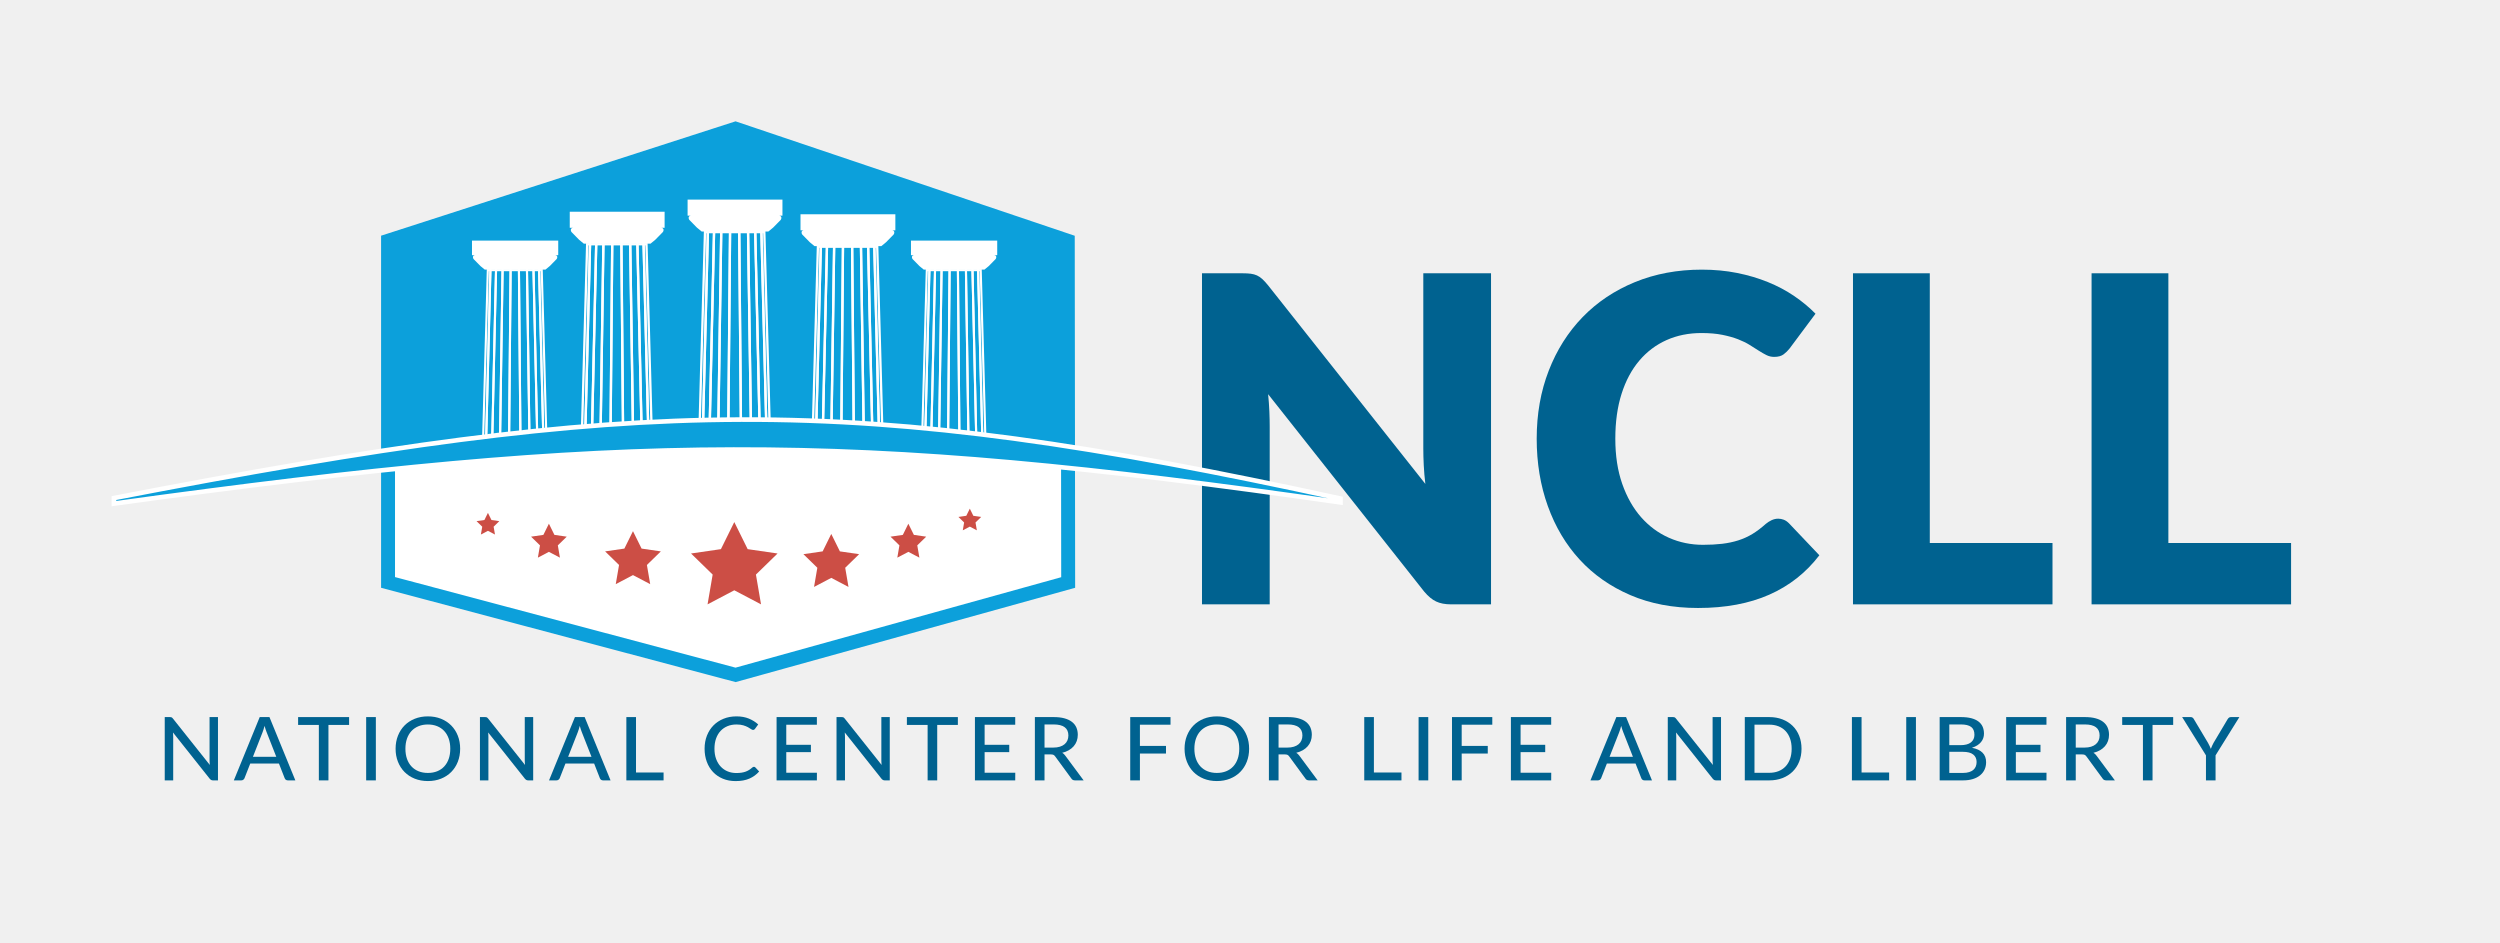
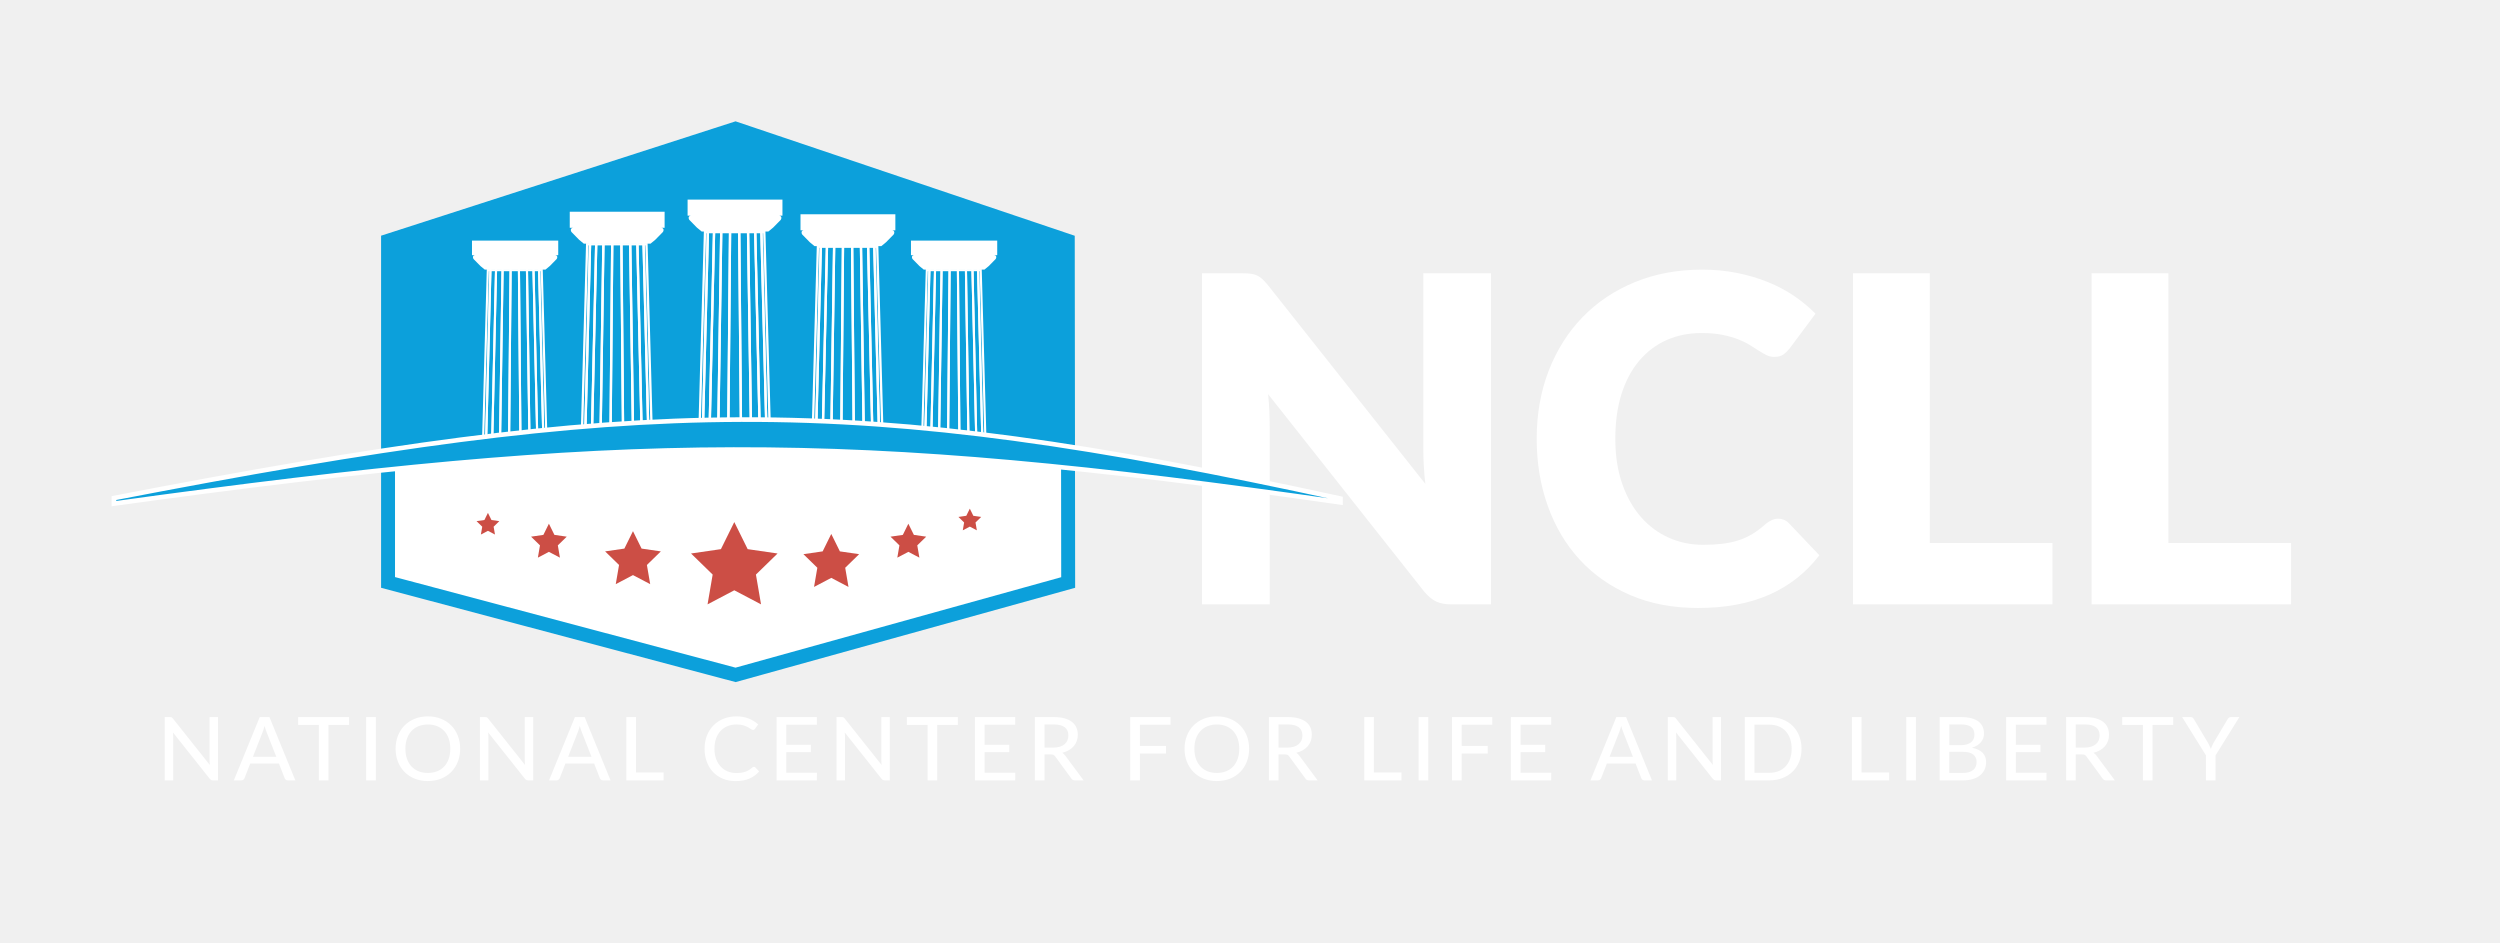
<svg xmlns="http://www.w3.org/2000/svg" xmlns:xlink="http://www.w3.org/1999/xlink" version="1.1" id="Layer_1" x="0px" y="0px" width="1077px" height="406px" viewBox="0 0 1077 406" enable-background="new 0 0 1077 406" xml:space="preserve">
  <g id="frame_bottom_1_">
    <path fill="#FFFFFF" d="M460.106,197.523l0.064,53.416l-143.286,39.796l-149.713-39.823v-53.389   C167.171,197.523,319.64,171.848,460.106,197.523z" />
    <path fill="none" stroke="#0CA0DB" stroke-width="6" stroke-miterlimit="10" d="M460.106,197.523l0.064,53.416l-143.286,39.796   l-149.713-39.823v-53.389C167.171,197.523,319.64,171.848,460.106,197.523z" />
  </g>
  <g id="stars">
    <polygon fill="#CC4E45" points="316.335,224.903 322.093,236.572 334.972,238.443 325.655,247.526 327.854,260.354    316.335,254.295 304.817,260.354 307.016,247.526 297.697,238.443 310.573,236.572  " />
    <polygon fill="#CC4E45" points="210.201,220.943 211.716,224.015 215.108,224.508 212.655,226.9 213.234,230.277 210.201,228.683    207.168,230.277 207.747,226.9 205.293,224.508 208.684,224.015  " />
    <polygon fill="#CC4E45" points="358.11,230.017 354.402,237.533 346.108,238.737 352.108,244.59 350.69,252.851 358.11,248.949    365.532,252.851 364.113,244.59 370.115,238.737 361.822,237.533  " />
    <polygon fill="#CC4E45" points="391.318,225.61 388.943,230.425 383.629,231.197 387.472,234.943 386.565,240.235 391.318,237.736    396.071,240.235 395.163,234.943 399.007,231.197 393.695,230.425  " />
    <polygon fill="#CC4E45" points="272.687,228.82 276.395,236.334 284.689,237.539 278.688,243.39 280.106,251.651 272.687,247.749    265.267,251.651 266.686,243.39 260.683,237.539 268.976,236.334  " />
    <polygon fill="#CC4E45" points="236.469,225.61 238.843,230.425 244.156,231.196 240.313,234.943 241.22,240.235 236.469,237.737    231.716,240.235 232.623,234.943 228.778,231.196 234.09,230.425  " />
    <polygon fill="#CC4E45" points="417.797,219.129 419.311,222.202 422.704,222.694 420.25,225.086 420.828,228.462 417.797,226.869    414.762,228.462 415.342,225.086 412.889,222.694 416.278,222.202  " />
  </g>
  <g id="frame_top_1_">
    <path fill="#0CA0DB" d="M167.171,197.523v-93.805l149.683-48.292l143.144,48.292l0.109,93.805   C460.106,197.523,316.829,176.416,167.171,197.523z" />
    <path fill="none" stroke="#0CA0DB" stroke-width="6" stroke-miterlimit="10" d="M167.171,197.523v-93.805l149.683-48.292   l143.144,48.292l0.109,93.805C460.106,197.523,316.829,176.416,167.171,197.523z" />
  </g>
-   <g id="pillars">
- </g>
  <g id="pillars_1_">
    <defs>
      <path id="frame_top_2_" d="M166.81,197.523v-93.805l149.683-48.292l143.144,48.292l0.109,93.805    C459.745,197.523,316.468,176.416,166.81,197.523z" />
    </defs>
    <clipPath id="frame_top_4_">
      <use xlink:href="#frame_top_2_" overflow="visible" />
    </clipPath>
    <g id="pillar_5_1_" clip-path="url(#frame_top_4_)">
      <g id="pillar_9_">
        <polygon fill="none" stroke="#FFFFFF" stroke-width="0.909" stroke-miterlimit="10" points="424.825,200.301 422.488,116.379      421.364,116.379 423.483,200.301    " />
        <polygon fill="none" stroke="#FFFFFF" stroke-width="0.909" stroke-miterlimit="10" points="423.483,200.301 421.364,116.379      418.946,116.379 420.83,200.301    " />
        <polygon fill="none" stroke="#FFFFFF" stroke-width="0.909" stroke-miterlimit="10" points="420.83,200.301 418.946,116.379      416.135,116.379 417.381,200.301    " />
        <polygon fill="none" stroke="#FFFFFF" stroke-width="0.909" stroke-miterlimit="10" points="417.381,200.301 416.135,116.379      412.675,116.379 413.418,200.301    " />
        <polygon fill="none" stroke="#FFFFFF" stroke-width="0.909" stroke-miterlimit="10" points="398.274,200.301 400.392,116.379      399.267,116.379 396.929,200.301    " />
        <polygon fill="none" stroke="#FFFFFF" stroke-width="0.909" stroke-miterlimit="10" points="400.924,200.301 402.808,116.379      400.392,116.379 398.274,200.301    " />
        <polygon fill="none" stroke="#FFFFFF" stroke-width="0.909" stroke-miterlimit="10" points="404.375,200.301 405.619,116.379      402.808,116.379 400.924,200.301    " />
        <polygon fill="none" stroke="#FFFFFF" stroke-width="0.909" stroke-miterlimit="10" points="408.338,200.301 409.08,116.379      405.619,116.379 404.375,200.301    " />
        <polygon fill="none" stroke="#FFFFFF" stroke-width="0.909" stroke-miterlimit="10" points="413.418,200.301 412.675,116.379      409.08,116.379 408.338,200.301    " />
      </g>
      <path id="cap_9_" fill="#FFFFFF" d="M429.602,103.654h-14.729h-3.751h-0.193h-14.536h-3.945v6.288h1.43c0,0-0.507,0-0.756,0.232    c-0.331,0.312-0.283,0.693-0.217,0.945c0.086,0.335,0.25,0.503,0.25,0.503l2.941,2.995l1.854,1.531h3.945h9.035h0.193h3.751h9.227    l1.855-1.531l2.939-2.995c0,0,0.166-0.168,0.252-0.503c0.065-0.252,0.113-0.633-0.219-0.945c-0.245-0.232-0.756-0.232-0.756-0.232    h1.431V103.654z" />
    </g>
    <g id="pillar_4_1_" clip-path="url(#frame_top_4_)">
      <g id="pillar_8_">
        <polygon fill="none" stroke="#FFFFFF" stroke-miterlimit="10" points="380.469,198.601 377.899,106.295 376.662,106.295      378.993,198.601    " />
        <polygon fill="none" stroke="#FFFFFF" stroke-miterlimit="10" points="378.993,198.601 376.662,106.295 374.003,106.295      376.075,198.601    " />
        <polygon fill="none" stroke="#FFFFFF" stroke-miterlimit="10" points="376.075,198.601 374.003,106.295 370.911,106.295      372.282,198.601    " />
        <polygon fill="none" stroke="#FFFFFF" stroke-miterlimit="10" points="372.282,198.601 370.911,106.295 367.105,106.295      367.922,198.601    " />
        <polygon fill="none" stroke="#FFFFFF" stroke-miterlimit="10" points="351.266,198.601 353.595,106.295 352.357,106.295      349.786,198.601    " />
        <polygon fill="none" stroke="#FFFFFF" stroke-miterlimit="10" points="354.18,198.601 356.252,106.295 353.595,106.295      351.266,198.601    " />
        <polygon fill="none" stroke="#FFFFFF" stroke-miterlimit="10" points="357.976,198.601 359.344,106.295 356.252,106.295      354.18,198.601    " />
        <polygon fill="none" stroke="#FFFFFF" stroke-miterlimit="10" points="362.334,198.601 363.151,106.295 359.344,106.295      357.976,198.601    " />
        <polygon fill="none" stroke="#FFFFFF" stroke-miterlimit="10" points="367.922,198.601 367.105,106.295 363.151,106.295      362.334,198.601    " />
      </g>
      <path id="cap_8_" fill="#FFFFFF" d="M385.723,92.299h-16.2h-4.126h-0.213h-15.988h-4.339v6.916h1.573c0,0-0.559,0-0.832,0.255    c-0.364,0.343-0.311,0.762-0.239,1.04c0.095,0.369,0.275,0.553,0.275,0.553l3.234,3.294l2.039,1.684h4.339h9.937h0.213h4.126    h10.148l2.041-1.684l3.232-3.294c0,0,0.182-0.185,0.277-0.553c0.071-0.277,0.125-0.696-0.241-1.04    c-0.27-0.255-0.832-0.255-0.832-0.255h1.574V92.299z" />
    </g>
    <g id="pillar_3_1_" clip-path="url(#frame_top_4_)">
      <g id="pillar_7_">
        <polygon fill="none" stroke="#FFFFFF" stroke-miterlimit="10" points="331.827,192.29 329.256,99.984 328.02,99.984      330.35,192.29    " />
        <polygon fill="none" stroke="#FFFFFF" stroke-miterlimit="10" points="330.35,192.29 328.02,99.984 325.36,99.984      327.432,192.29    " />
        <polygon fill="none" stroke="#FFFFFF" stroke-miterlimit="10" points="327.432,192.29 325.36,99.984 322.268,99.984      323.639,192.29    " />
        <polygon fill="none" stroke="#FFFFFF" stroke-miterlimit="10" points="323.639,192.29 322.268,99.984 318.462,99.984      319.28,192.29    " />
        <polygon fill="none" stroke="#FFFFFF" stroke-miterlimit="10" points="302.623,192.29 304.952,99.984 303.715,99.984      301.144,192.29    " />
        <polygon fill="none" stroke="#FFFFFF" stroke-miterlimit="10" points="305.538,192.29 307.61,99.984 304.952,99.984      302.623,192.29    " />
        <polygon fill="none" stroke="#FFFFFF" stroke-miterlimit="10" points="309.333,192.29 310.702,99.984 307.61,99.984      305.538,192.29    " />
        <polygon fill="none" stroke="#FFFFFF" stroke-miterlimit="10" points="313.692,192.29 314.509,99.984 310.702,99.984      309.333,192.29    " />
        <polygon fill="none" stroke="#FFFFFF" stroke-miterlimit="10" points="319.28,192.29 318.462,99.984 314.509,99.984      313.692,192.29    " />
      </g>
      <path id="cap_7_" fill="#FFFFFF" d="M337.081,85.988h-16.2h-4.126h-0.213h-15.988h-4.339v6.916h1.573c0,0-0.559,0-0.832,0.255    c-0.364,0.343-0.311,0.762-0.239,1.04c0.095,0.369,0.275,0.553,0.275,0.553l3.234,3.294l2.039,1.684h4.339h9.937h0.213h4.126    h10.148l2.041-1.684l3.232-3.294c0,0,0.182-0.185,0.277-0.553c0.071-0.277,0.125-0.696-0.241-1.04    c-0.27-0.255-0.832-0.255-0.832-0.255h1.574V85.988z" />
    </g>
    <g id="pillar_2_1_" clip-path="url(#frame_top_4_)">
      <g id="pillar_6_">
        <polygon fill="none" stroke="#FFFFFF" stroke-miterlimit="10" points="281.063,197.523 278.493,105.218 277.256,105.218      279.587,197.523    " />
        <polygon fill="none" stroke="#FFFFFF" stroke-miterlimit="10" points="279.587,197.523 277.256,105.218 274.597,105.218      276.669,197.523    " />
        <polygon fill="none" stroke="#FFFFFF" stroke-miterlimit="10" points="276.669,197.523 274.597,105.218 271.505,105.218      272.876,197.523    " />
        <polygon fill="none" stroke="#FFFFFF" stroke-miterlimit="10" points="272.876,197.523 271.505,105.218 267.699,105.218      268.517,197.523    " />
        <polygon fill="none" stroke="#FFFFFF" stroke-miterlimit="10" points="251.86,197.523 254.189,105.218 252.952,105.218      250.38,197.523    " />
        <polygon fill="none" stroke="#FFFFFF" stroke-miterlimit="10" points="254.774,197.523 256.847,105.218 254.189,105.218      251.86,197.523    " />
        <polygon fill="none" stroke="#FFFFFF" stroke-miterlimit="10" points="258.57,197.523 259.938,105.218 256.847,105.218      254.774,197.523    " />
        <polygon fill="none" stroke="#FFFFFF" stroke-miterlimit="10" points="262.929,197.523 263.746,105.218 259.938,105.218      258.57,197.523    " />
        <polygon fill="none" stroke="#FFFFFF" stroke-miterlimit="10" points="268.517,197.523 267.699,105.218 263.746,105.218      262.929,197.523    " />
      </g>
      <path id="cap_6_" fill="#FFFFFF" d="M286.317,91.222h-16.2h-4.126h-0.213h-15.988h-4.339v6.916h1.573c0,0-0.559,0-0.832,0.255    c-0.364,0.343-0.311,0.762-0.239,1.04c0.095,0.369,0.275,0.553,0.275,0.553l3.234,3.294l2.039,1.684h4.339h9.937h0.213h4.126    h10.148l2.041-1.684l3.232-3.294c0,0,0.182-0.185,0.277-0.553c0.071-0.277,0.125-0.696-0.241-1.04    c-0.27-0.255-0.832-0.255-0.832-0.255h1.574V91.222z" />
    </g>
    <g id="pillar_1_1_" clip-path="url(#frame_top_4_)">
      <g id="pillar_5_">
        <polygon fill="none" stroke="#FFFFFF" stroke-width="0.909" stroke-miterlimit="10" points="235.709,200.301 233.372,116.379      232.248,116.379 234.367,200.301    " />
        <polygon fill="none" stroke="#FFFFFF" stroke-width="0.909" stroke-miterlimit="10" points="234.367,200.301 232.248,116.379      229.83,116.379 231.714,200.301    " />
        <polygon fill="none" stroke="#FFFFFF" stroke-width="0.909" stroke-miterlimit="10" points="231.714,200.301 229.83,116.379      227.019,116.379 228.265,200.301    " />
        <polygon fill="none" stroke="#FFFFFF" stroke-width="0.909" stroke-miterlimit="10" points="228.265,200.301 227.019,116.379      223.559,116.379 224.302,200.301    " />
        <polygon fill="none" stroke="#FFFFFF" stroke-width="0.909" stroke-miterlimit="10" points="209.158,200.301 211.275,116.379      210.15,116.379 207.813,200.301    " />
        <polygon fill="none" stroke="#FFFFFF" stroke-width="0.909" stroke-miterlimit="10" points="211.808,200.301 213.692,116.379      211.275,116.379 209.158,200.301    " />
        <polygon fill="none" stroke="#FFFFFF" stroke-width="0.909" stroke-miterlimit="10" points="215.258,200.301 216.503,116.379      213.692,116.379 211.808,200.301    " />
        <polygon fill="none" stroke="#FFFFFF" stroke-width="0.909" stroke-miterlimit="10" points="219.222,200.301 219.964,116.379      216.503,116.379 215.258,200.301    " />
        <polygon fill="none" stroke="#FFFFFF" stroke-width="0.909" stroke-miterlimit="10" points="224.302,200.301 223.559,116.379      219.964,116.379 219.222,200.301    " />
      </g>
      <path id="cap_5_" fill="#FFFFFF" d="M240.486,103.654h-14.729h-3.751h-0.193h-14.536h-3.945v6.288h1.43c0,0-0.507,0-0.756,0.232    c-0.331,0.312-0.283,0.693-0.217,0.945c0.086,0.335,0.25,0.503,0.25,0.503l2.941,2.995l1.854,1.531h3.945h9.035h0.193h3.751h9.227    l1.855-1.531l2.939-2.995c0,0,0.166-0.168,0.252-0.503c0.065-0.252,0.113-0.633-0.219-0.945c-0.245-0.232-0.756-0.232-0.756-0.232    h1.431V103.654z" />
    </g>
  </g>
-   <g>
-     <path fill="#006290" d="M642.333,117.729v142.625h-17.229c-2.545,0-4.684-0.407-6.412-1.224c-1.729-0.815-3.443-2.234-5.139-4.258   l-67.25-85.066c0.26,2.545,0.44,5.009,0.539,7.391c0.098,2.383,0.147,4.618,0.147,6.706v76.452h-29.171V117.729h17.424   c1.435,0,2.643,0.066,3.622,0.196c0.979,0.132,1.86,0.376,2.643,0.734c0.783,0.359,1.533,0.866,2.251,1.517   c0.717,0.653,1.533,1.534,2.447,2.643l67.837,85.653c-0.328-2.741-0.555-5.399-0.686-7.978c-0.131-2.577-0.196-5.008-0.196-7.293   v-75.473H642.333z" />
-     <path fill="#006290" d="M766.064,223.449c0.783,0,1.566,0.147,2.35,0.44c0.783,0.294,1.531,0.8,2.25,1.518l13.117,13.802   c-5.742,7.505-12.938,13.166-21.584,16.984c-8.648,3.817-18.877,5.727-30.688,5.727c-10.834,0-20.543-1.843-29.123-5.531   c-8.582-3.687-15.857-8.776-21.828-15.271c-5.973-6.493-10.558-14.194-13.754-23.102c-3.198-8.908-4.796-18.583-4.796-29.024   c0-10.636,1.728-20.41,5.188-29.318c3.458-8.908,8.32-16.592,14.585-23.053c6.266-6.46,13.77-11.485,22.514-15.075   c8.746-3.588,18.371-5.384,28.879-5.384c5.35,0,10.391,0.474,15.123,1.419c4.73,0.947,9.152,2.251,13.264,3.916   s7.896,3.671,11.355,6.02c3.459,2.35,6.525,4.895,9.201,7.635l-11.158,14.977c-0.719,0.915-1.566,1.747-2.545,2.497   c-0.98,0.751-2.35,1.125-4.111,1.125c-1.176,0-2.285-0.26-3.328-0.783c-1.045-0.521-2.154-1.158-3.328-1.909   c-1.176-0.75-2.465-1.566-3.867-2.447c-1.404-0.881-3.068-1.696-4.992-2.447c-1.926-0.75-4.178-1.386-6.756-1.909   c-2.578-0.521-5.596-0.783-9.055-0.783c-5.48,0-10.49,1.013-15.025,3.035c-4.537,2.023-8.451,4.977-11.746,8.859   c-3.297,3.883-5.842,8.648-7.637,14.292c-1.795,5.646-2.691,12.089-2.691,19.333c0,7.31,0.994,13.802,2.986,19.48   c1.99,5.678,4.699,10.459,8.125,14.341c3.426,3.883,7.422,6.837,11.99,8.859c4.568,2.023,9.463,3.035,14.684,3.035   c3.002,0,5.742-0.147,8.223-0.44c2.48-0.294,4.797-0.783,6.951-1.468c2.152-0.686,4.176-1.599,6.068-2.741   c1.893-1.141,3.818-2.594,5.775-4.356c0.783-0.651,1.631-1.19,2.545-1.615C764.139,223.662,765.086,223.449,766.064,223.449z" />
-     <path fill="#006290" d="M884.214,233.923v26.43h-85.946V117.729h33.086v116.195H884.214z" />
-     <path fill="#006290" d="M986.996,233.923v26.43H901.05V117.729h33.086v116.195H986.996z" />
-   </g>
+   <path id="NCLL" fill="#FFFFFF" d="M642.333,117.729v142.625h-17.229c-2.545,0-4.684-0.407-6.412-1.224  c-1.729-0.815-3.443-2.234-5.139-4.258l-67.25-85.066c0.26,2.545,0.44,5.009,0.539,7.391c0.098,2.383,0.147,4.618,0.147,6.706  v76.452h-29.171V117.729h17.424c1.435,0,2.643,0.066,3.622,0.196c0.979,0.132,1.86,0.376,2.643,0.734  c0.783,0.359,1.533,0.866,2.251,1.517c0.717,0.653,1.533,1.534,2.447,2.643l67.837,85.653c-0.328-2.741-0.555-5.399-0.686-7.978  c-0.131-2.577-0.196-5.008-0.196-7.293v-75.473H642.333z M766.064,223.449c0.783,0,1.566,0.147,2.35,0.44  c0.783,0.294,1.531,0.8,2.25,1.518l13.117,13.802c-5.742,7.505-12.938,13.166-21.584,16.984c-8.648,3.817-18.877,5.727-30.688,5.727  c-10.834,0-20.543-1.843-29.123-5.531c-8.582-3.687-15.857-8.776-21.828-15.271c-5.973-6.493-10.558-14.194-13.754-23.102  c-3.198-8.908-4.796-18.583-4.796-29.024c0-10.636,1.728-20.41,5.188-29.318c3.458-8.908,8.32-16.592,14.585-23.053  c6.266-6.46,13.77-11.485,22.514-15.075c8.746-3.588,18.371-5.384,28.879-5.384c5.35,0,10.391,0.474,15.123,1.419  c4.73,0.947,9.152,2.251,13.264,3.916s7.896,3.671,11.355,6.02c3.459,2.35,6.525,4.895,9.201,7.635l-11.158,14.977  c-0.719,0.915-1.566,1.747-2.545,2.497c-0.98,0.751-2.35,1.125-4.111,1.125c-1.176,0-2.285-0.26-3.328-0.783  c-1.045-0.521-2.154-1.158-3.328-1.909c-1.176-0.75-2.465-1.566-3.867-2.447c-1.404-0.881-3.068-1.696-4.992-2.447  c-1.926-0.75-4.178-1.386-6.756-1.909c-2.578-0.521-5.596-0.783-9.055-0.783c-5.48,0-10.49,1.013-15.025,3.035  c-4.537,2.023-8.451,4.977-11.746,8.859c-3.297,3.883-5.842,8.648-7.637,14.292c-1.795,5.646-2.691,12.089-2.691,19.333  c0,7.31,0.994,13.802,2.986,19.48c1.99,5.678,4.699,10.459,8.125,14.341c3.426,3.883,7.422,6.837,11.99,8.859  c4.568,2.023,9.463,3.035,14.684,3.035c3.002,0,5.742-0.147,8.223-0.44c2.48-0.294,4.797-0.783,6.951-1.468  c2.152-0.686,4.176-1.599,6.068-2.741c1.893-1.141,3.818-2.594,5.775-4.356c0.783-0.651,1.631-1.19,2.545-1.615  C764.139,223.662,765.086,223.449,766.064,223.449z M884.214,233.923v26.43h-85.946V117.729h33.086v116.195H884.214z   M986.996,233.923v26.43H901.05V117.729h33.086v116.195H986.996z" />
  <path id="middle_swoosh_1_" fill="#0CA0DB" stroke="#FFFFFF" stroke-width="2" stroke-miterlimit="10" d="M577.471,214.79  c-212.327-46.297-299.661-44.388-528.386-0.221v2.392c221.4-30.648,314.515-31.292,528.386-0.526V214.79z" />
-   <g>
-     <path fill="#006290" d="M93.905,308.918v27.273h-2.107c-0.325,0-0.595-0.057-0.809-0.172c-0.215-0.113-0.433-0.297-0.654-0.551   l-15.818-19.922c0.026,0.342,0.048,0.678,0.068,1.007s0.029,0.639,0.029,0.931v18.708h-3.647v-27.273h2.146   c0.364,0,0.637,0.041,0.819,0.123c0.182,0.083,0.383,0.27,0.604,0.561l15.857,19.941c-0.039-0.367-0.068-0.725-0.087-1.073   c-0.02-0.348-0.029-0.674-0.029-0.978v-18.574H93.905z" />
-     <path fill="#006290" d="M127.238,336.191h-3.199c-0.364,0-0.663-0.09-0.897-0.266c-0.234-0.178-0.403-0.406-0.507-0.684   l-2.477-6.325h-12.347l-2.477,6.325c-0.091,0.24-0.26,0.459-0.507,0.654c-0.247,0.197-0.546,0.295-0.897,0.295h-3.199   l11.157-27.273h4.193L127.238,336.191z M119.026,326.03l-4.154-10.579c-0.299-0.722-0.599-1.633-0.897-2.735   c-0.143,0.544-0.29,1.051-0.439,1.519c-0.149,0.469-0.296,0.887-0.439,1.253l-4.135,10.541H119.026z" />
-     <path fill="#006290" d="M150.39,312.299h-8.894v23.893h-4.135v-23.893h-8.933v-3.38h21.962V312.299z" />
-     <path fill="#006290" d="M161.917,336.191h-4.174v-27.273h4.174V336.191z" />
-     <path fill="#006290" d="M198.234,322.555c0,2.039-0.335,3.909-1.004,5.612c-0.67,1.703-1.616,3.172-2.838,4.406   s-2.685,2.193-4.388,2.878c-1.704,0.684-3.596,1.025-5.676,1.025c-2.067,0-3.956-0.342-5.666-1.025   c-1.71-0.686-3.173-1.644-4.389-2.878s-2.162-2.703-2.838-4.406c-0.676-1.703-1.014-3.573-1.014-5.612   c0-2.026,0.338-3.894,1.014-5.603c0.676-1.709,1.622-3.181,2.838-4.416s2.679-2.196,4.389-2.887c1.71-0.69,3.599-1.035,5.666-1.035   c2.081,0,3.973,0.345,5.676,1.035c1.703,0.69,3.166,1.652,4.388,2.887s2.168,2.707,2.838,4.416   C197.899,318.661,198.234,320.529,198.234,322.555z M193.982,322.555c0-1.621-0.228-3.077-0.683-4.368s-1.102-2.387-1.94-3.286   s-1.853-1.589-3.043-2.07c-1.189-0.481-2.52-0.722-3.989-0.722s-2.799,0.241-3.988,0.722c-1.19,0.481-2.208,1.171-3.053,2.07   s-1.496,1.994-1.951,3.286s-0.683,2.748-0.683,4.368c0,1.633,0.228,3.093,0.683,4.377c0.455,1.285,1.105,2.377,1.951,3.276   c0.845,0.898,1.863,1.586,3.053,2.061c1.189,0.475,2.519,0.712,3.988,0.712s2.799-0.237,3.989-0.712   c1.19-0.475,2.204-1.162,3.043-2.061c0.839-0.899,1.485-1.991,1.94-3.276C193.754,325.647,193.982,324.188,193.982,322.555z" />
-     <path fill="#006290" d="M229.695,308.918v27.273h-2.107c-0.325,0-0.595-0.057-0.809-0.172c-0.215-0.113-0.433-0.297-0.654-0.551   l-15.818-19.922c0.026,0.342,0.048,0.678,0.068,1.007s0.029,0.639,0.029,0.931v18.708h-3.647v-27.273h2.146   c0.364,0,0.637,0.041,0.819,0.123c0.182,0.083,0.383,0.27,0.604,0.561l15.857,19.941c-0.039-0.367-0.068-0.725-0.087-1.073   c-0.02-0.348-0.029-0.674-0.029-0.978v-18.574H229.695z" />
-     <path fill="#006290" d="M263.028,336.191h-3.199c-0.364,0-0.663-0.09-0.897-0.266c-0.234-0.178-0.403-0.406-0.507-0.684   l-2.477-6.325h-12.347l-2.477,6.325c-0.091,0.24-0.26,0.459-0.507,0.654c-0.247,0.197-0.546,0.295-0.897,0.295h-3.199   l11.157-27.273h4.193L263.028,336.191z M254.817,326.03l-4.154-10.579c-0.299-0.722-0.599-1.633-0.897-2.735   c-0.143,0.544-0.29,1.051-0.439,1.519c-0.149,0.469-0.296,0.887-0.439,1.253l-4.135,10.541H254.817z" />
-     <path fill="#006290" d="M285.868,332.792v3.4h-16.033v-27.273h4.155v23.873H285.868z" />
-     <path fill="#006290" d="M324.799,330.341c0.234,0,0.436,0.089,0.604,0.266l1.639,1.748c-1.145,1.316-2.539,2.336-4.184,3.057   c-1.645,0.723-3.625,1.082-5.939,1.082c-2.028,0-3.865-0.342-5.51-1.025s-3.049-1.639-4.213-2.868   c-1.164-1.228-2.064-2.697-2.702-4.406c-0.637-1.709-0.956-3.589-0.956-5.641s0.334-3.932,1.004-5.641   c0.67-1.709,1.609-3.178,2.818-4.406c1.209-1.228,2.656-2.184,4.34-2.868c1.684-0.684,3.547-1.026,5.588-1.026   c1.989,0,3.758,0.317,5.305,0.95c1.547,0.633,2.893,1.475,4.038,2.526l-1.365,1.88c-0.091,0.139-0.205,0.253-0.341,0.342   c-0.137,0.089-0.315,0.133-0.537,0.133c-0.247,0-0.536-0.12-0.868-0.361c-0.332-0.24-0.767-0.509-1.307-0.807   c-0.54-0.297-1.206-0.566-1.999-0.807c-0.793-0.24-1.782-0.361-2.965-0.361c-1.392,0-2.666,0.237-3.823,0.712   c-1.158,0.475-2.155,1.158-2.994,2.051s-1.489,1.988-1.951,3.286c-0.461,1.298-0.692,2.764-0.692,4.397   c0,1.659,0.241,3.134,0.722,4.425c0.481,1.292,1.144,2.387,1.99,3.286c0.845,0.899,1.84,1.583,2.984,2.052   c1.144,0.468,2.38,0.702,3.706,0.702c0.806,0,1.531-0.047,2.175-0.143c0.644-0.095,1.235-0.237,1.775-0.427   c0.54-0.19,1.05-0.434,1.531-0.731c0.481-0.297,0.956-0.655,1.424-1.073c0.104-0.088,0.214-0.161,0.332-0.218   S324.668,330.341,324.799,330.341z" />
-     <path fill="#006290" d="M351.93,332.906l-0.02,3.286h-17.359v-27.273h17.359v3.285h-13.185v8.642h10.61v3.172h-10.61v8.889H351.93z   " />
-     <path fill="#006290" d="M383.312,308.918v27.273h-2.107c-0.325,0-0.595-0.057-0.809-0.172c-0.215-0.113-0.433-0.297-0.654-0.551   l-15.818-19.922c0.026,0.342,0.048,0.678,0.068,1.007s0.029,0.639,0.029,0.931v18.708h-3.647v-27.273h2.146   c0.364,0,0.637,0.041,0.819,0.123c0.182,0.083,0.383,0.27,0.604,0.561l15.857,19.941c-0.039-0.367-0.068-0.725-0.087-1.073   c-0.02-0.348-0.029-0.674-0.029-0.978v-18.574H383.312z" />
-     <path fill="#006290" d="M412.647,312.299h-8.894v23.893h-4.135v-23.893h-8.933v-3.38h21.962V312.299z" />
-     <path fill="#006290" d="M437.379,332.906l-0.02,3.286H420v-27.273h17.359v3.285h-13.185v8.642h10.61v3.172h-10.61v8.889H437.379z" />
-     <path fill="#006290" d="M466.831,336.191h-3.706c-0.741,0-1.281-0.285-1.619-0.855l-6.924-9.458   c-0.221-0.316-0.462-0.542-0.722-0.674c-0.26-0.133-0.65-0.2-1.17-0.2h-2.711v11.187h-4.155v-27.273h8.075   c1.807,0,3.365,0.18,4.671,0.541s2.386,0.874,3.238,1.539c0.852,0.665,1.482,1.465,1.892,2.402   c0.409,0.937,0.614,1.988,0.614,3.153c0,0.949-0.15,1.842-0.449,2.678c-0.299,0.835-0.738,1.586-1.316,2.25   c-0.579,0.665-1.284,1.238-2.116,1.719c-0.833,0.481-1.775,0.849-2.828,1.102c0.52,0.304,0.968,0.729,1.346,1.272L466.831,336.191z    M453.763,322.061c1.066,0,2.006-0.126,2.818-0.379s1.492-0.611,2.039-1.073c0.546-0.462,0.956-1.013,1.229-1.652   c0.273-0.639,0.41-1.345,0.41-2.118c0-1.57-0.53-2.754-1.589-3.551c-1.06-0.798-2.65-1.197-4.769-1.197h-3.92v9.971H453.763z" />
-     <path fill="#006290" d="M491.075,312.204v9.135h11.234v3.286h-11.234v11.567H486.9v-27.273h17.359v3.285H491.075z" />
-     <path fill="#006290" d="M538.121,322.555c0,2.039-0.335,3.909-1.004,5.612c-0.67,1.703-1.616,3.172-2.838,4.406   s-2.685,2.193-4.388,2.878c-1.704,0.684-3.596,1.025-5.676,1.025c-2.067,0-3.956-0.342-5.666-1.025   c-1.71-0.686-3.173-1.644-4.389-2.878s-2.162-2.703-2.838-4.406c-0.676-1.703-1.014-3.573-1.014-5.612   c0-2.026,0.338-3.894,1.014-5.603c0.676-1.709,1.622-3.181,2.838-4.416s2.679-2.196,4.389-2.887c1.71-0.69,3.599-1.035,5.666-1.035   c2.081,0,3.973,0.345,5.676,1.035c1.703,0.69,3.166,1.652,4.388,2.887s2.168,2.707,2.838,4.416   C537.786,318.661,538.121,320.529,538.121,322.555z M533.869,322.555c0-1.621-0.228-3.077-0.683-4.368s-1.102-2.387-1.94-3.286   s-1.853-1.589-3.043-2.07c-1.189-0.481-2.52-0.722-3.989-0.722s-2.799,0.241-3.988,0.722c-1.19,0.481-2.208,1.171-3.053,2.07   s-1.496,1.994-1.951,3.286s-0.683,2.748-0.683,4.368c0,1.633,0.228,3.093,0.683,4.377c0.455,1.285,1.105,2.377,1.951,3.276   c0.845,0.898,1.863,1.586,3.053,2.061c1.189,0.475,2.519,0.712,3.988,0.712s2.799-0.237,3.989-0.712   c1.19-0.475,2.204-1.162,3.043-2.061c0.839-0.899,1.485-1.991,1.94-3.276C533.641,325.647,533.869,324.188,533.869,322.555z" />
-     <path fill="#006290" d="M567.65,336.191h-3.706c-0.741,0-1.281-0.285-1.619-0.855l-6.924-9.458   c-0.221-0.316-0.462-0.542-0.722-0.674c-0.26-0.133-0.65-0.2-1.17-0.2h-2.711v11.187h-4.155v-27.273h8.075   c1.807,0,3.365,0.18,4.671,0.541s2.386,0.874,3.238,1.539c0.852,0.665,1.482,1.465,1.892,2.402   c0.409,0.937,0.614,1.988,0.614,3.153c0,0.949-0.15,1.842-0.449,2.678c-0.299,0.835-0.738,1.586-1.316,2.25   c-0.579,0.665-1.284,1.238-2.116,1.719c-0.833,0.481-1.775,0.849-2.828,1.102c0.52,0.304,0.968,0.729,1.346,1.272L567.65,336.191z    M554.582,322.061c1.066,0,2.006-0.126,2.818-0.379s1.492-0.611,2.039-1.073c0.546-0.462,0.956-1.013,1.229-1.652   c0.273-0.639,0.41-1.345,0.41-2.118c0-1.57-0.53-2.754-1.589-3.551c-1.06-0.798-2.65-1.197-4.769-1.197h-3.92v9.971H554.582z" />
-     <path fill="#006290" d="M603.753,332.792v3.4H587.72v-27.273h4.155v23.873H603.753z" />
-     <path fill="#006290" d="M615.3,336.191h-4.174v-27.273h4.174V336.191z" />
-     <path fill="#006290" d="M629.694,312.204v9.135h11.234v3.286h-11.234v11.567h-4.174v-27.273h17.359v3.285H629.694z" />
-     <path fill="#006290" d="M668.274,332.906l-0.02,3.286h-17.359v-27.273h17.359v3.285h-13.185v8.642h10.61v3.172h-10.61v8.889   H668.274z" />
-     <path fill="#006290" d="M711.672,336.191h-3.199c-0.363,0-0.662-0.09-0.896-0.266c-0.234-0.178-0.402-0.406-0.508-0.684   l-2.477-6.325h-12.346l-2.477,6.325c-0.092,0.24-0.262,0.459-0.508,0.654c-0.248,0.197-0.547,0.295-0.898,0.295h-3.197   l11.156-27.273h4.193L711.672,336.191z M703.461,326.03l-4.154-10.579c-0.299-0.722-0.598-1.633-0.896-2.735   c-0.145,0.544-0.291,1.051-0.439,1.519c-0.15,0.469-0.297,0.887-0.439,1.253l-4.135,10.541H703.461z" />
-     <path fill="#006290" d="M741.416,308.918v27.273h-2.105c-0.326,0-0.596-0.057-0.811-0.172c-0.213-0.113-0.432-0.297-0.652-0.551   l-15.818-19.922c0.025,0.342,0.049,0.678,0.068,1.007s0.029,0.639,0.029,0.931v18.708h-3.648v-27.273h2.146   c0.363,0,0.637,0.041,0.818,0.123c0.182,0.083,0.385,0.27,0.605,0.561l15.857,19.941c-0.039-0.367-0.068-0.725-0.088-1.073   s-0.029-0.674-0.029-0.978v-18.574H741.416z" />
-     <path fill="#006290" d="M776.096,322.555c0,2.039-0.336,3.893-1.004,5.564c-0.67,1.671-1.617,3.105-2.838,4.302   c-1.223,1.196-2.686,2.124-4.389,2.782c-1.705,0.658-3.596,0.988-5.676,0.988h-10.533v-27.273h10.533   c2.08,0,3.971,0.329,5.676,0.987c1.703,0.659,3.166,1.586,4.389,2.782c1.221,1.197,2.168,2.634,2.838,4.312   C775.76,318.677,776.096,320.529,776.096,322.555z M771.844,322.555c0-1.621-0.229-3.074-0.684-4.359   c-0.455-1.285-1.102-2.374-1.939-3.267c-0.84-0.893-1.854-1.573-3.043-2.042s-2.52-0.703-3.988-0.703h-6.359v20.739h6.359   c1.469,0,2.799-0.234,3.988-0.703c1.189-0.468,2.203-1.148,3.043-2.042c0.838-0.893,1.484-1.978,1.939-3.257   S771.844,324.188,771.844,322.555z" />
-     <path fill="#006290" d="M813.838,332.792v3.4h-16.033v-27.273h4.154v23.873H813.838z" />
-     <path fill="#006290" d="M825.383,336.191h-4.174v-27.273h4.174V336.191z" />
-     <path fill="#006290" d="M844.732,308.918c1.756,0,3.26,0.165,4.516,0.494c1.254,0.329,2.285,0.804,3.092,1.424   c0.805,0.621,1.4,1.371,1.783,2.25c0.385,0.88,0.576,1.877,0.576,2.991c0,0.659-0.104,1.292-0.312,1.899   c-0.207,0.608-0.525,1.174-0.955,1.7s-0.969,0.997-1.619,1.415c-0.65,0.417-1.418,0.766-2.301,1.044   c4.068,0.785,6.104,2.855,6.104,6.21c0,1.165-0.221,2.226-0.662,3.182c-0.443,0.956-1.086,1.782-1.932,2.477   c-0.846,0.697-1.885,1.236-3.121,1.615c-1.234,0.381-2.639,0.57-4.213,0.57h-10.084v-27.273H844.732z M839.758,312.09v8.926h4.779   c2.041,0,3.561-0.402,4.555-1.206c0.994-0.804,1.492-1.89,1.492-3.257c0-1.558-0.475-2.69-1.424-3.4   c-0.949-0.709-2.426-1.063-4.428-1.063H839.758z M845.609,332.981c1.055,0,1.955-0.12,2.703-0.36   c0.746-0.24,1.357-0.57,1.832-0.988c0.475-0.417,0.822-0.914,1.043-1.49c0.223-0.576,0.332-1.206,0.332-1.89   c0-1.355-0.48-2.422-1.443-3.2c-0.961-0.779-2.451-1.168-4.467-1.168h-5.852v9.097H845.609z" />
-     <path fill="#006290" d="M881.635,332.906l-0.02,3.286h-17.359v-27.273h17.359v3.285H868.43v8.642h10.611v3.172H868.43v8.889   H881.635z" />
-     <path fill="#006290" d="M911.086,336.191h-3.707c-0.74,0-1.281-0.285-1.619-0.855l-6.924-9.458   c-0.221-0.316-0.461-0.542-0.721-0.674c-0.262-0.133-0.65-0.2-1.17-0.2h-2.713v11.187h-4.154v-27.273h8.076   c1.807,0,3.363,0.18,4.67,0.541c1.309,0.361,2.387,0.874,3.238,1.539c0.852,0.665,1.482,1.465,1.893,2.402s0.613,1.988,0.613,3.153   c0,0.949-0.148,1.842-0.447,2.678s-0.738,1.586-1.316,2.25c-0.58,0.665-1.285,1.238-2.117,1.719   c-0.832,0.481-1.775,0.849-2.828,1.102c0.52,0.304,0.969,0.729,1.346,1.272L911.086,336.191z M898.018,322.061   c1.066,0,2.006-0.126,2.818-0.379s1.492-0.611,2.037-1.073c0.547-0.462,0.957-1.013,1.23-1.652   c0.271-0.639,0.408-1.345,0.408-2.118c0-1.57-0.529-2.754-1.59-3.551c-1.059-0.798-2.648-1.197-4.768-1.197h-3.922v9.971H898.018z" />
-     <path fill="#006290" d="M936.207,312.299h-8.895v23.893h-4.135v-23.893h-8.934v-3.38h21.963V312.299z" />
-     <path fill="#006290" d="M954.463,325.403v10.788h-4.135v-10.788l-10.26-16.485h3.646c0.365,0,0.656,0.085,0.879,0.256   c0.221,0.171,0.402,0.396,0.545,0.674l6.086,10.199c0.246,0.469,0.471,0.912,0.674,1.33c0.201,0.418,0.379,0.83,0.535,1.234   c0.143-0.405,0.309-0.816,0.498-1.234c0.188-0.418,0.406-0.861,0.652-1.33l6.066-10.199c0.131-0.228,0.309-0.439,0.537-0.636   c0.227-0.196,0.516-0.294,0.867-0.294h3.668L954.463,325.403z" />
-   </g>
+   <path id="full-name" fill="#FFFFFF" d="M93.905,308.918v27.273h-2.107c-0.325,0-0.595-0.057-0.809-0.172  c-0.215-0.113-0.433-0.297-0.654-0.551l-15.818-19.922c0.026,0.342,0.048,0.678,0.068,1.007s0.029,0.639,0.029,0.931v18.708h-3.647  v-27.273h2.146c0.364,0,0.637,0.041,0.819,0.123c0.182,0.083,0.383,0.27,0.604,0.561l15.857,19.941  c-0.039-0.367-0.068-0.725-0.087-1.073c-0.02-0.348-0.029-0.674-0.029-0.978v-18.574H93.905z M127.238,336.191h-3.199  c-0.364,0-0.663-0.09-0.897-0.266c-0.234-0.178-0.403-0.406-0.507-0.684l-2.477-6.325h-12.347l-2.477,6.325  c-0.091,0.24-0.26,0.459-0.507,0.654c-0.247,0.197-0.546,0.295-0.897,0.295h-3.199l11.157-27.273h4.193L127.238,336.191z   M119.026,326.03l-4.154-10.579c-0.299-0.722-0.599-1.633-0.897-2.735c-0.143,0.544-0.29,1.051-0.439,1.519  c-0.149,0.469-0.296,0.887-0.439,1.253l-4.135,10.541H119.026z M150.39,312.299h-8.894v23.893h-4.135v-23.893h-8.933v-3.38h21.962  V312.299z M161.917,336.191h-4.174v-27.273h4.174V336.191z M198.234,322.555c0,2.039-0.335,3.909-1.004,5.612  c-0.67,1.703-1.616,3.172-2.838,4.406s-2.685,2.193-4.388,2.878c-1.704,0.684-3.596,1.025-5.676,1.025  c-2.067,0-3.956-0.342-5.666-1.025c-1.71-0.686-3.173-1.644-4.389-2.878s-2.162-2.703-2.838-4.406  c-0.676-1.703-1.014-3.573-1.014-5.612c0-2.026,0.338-3.894,1.014-5.603c0.676-1.709,1.622-3.181,2.838-4.416  s2.679-2.196,4.389-2.887c1.71-0.69,3.599-1.035,5.666-1.035c2.081,0,3.973,0.345,5.676,1.035c1.703,0.69,3.166,1.652,4.388,2.887  s2.168,2.707,2.838,4.416C197.899,318.661,198.234,320.529,198.234,322.555z M193.982,322.555c0-1.621-0.228-3.077-0.683-4.368  s-1.102-2.387-1.94-3.286s-1.853-1.589-3.043-2.07c-1.189-0.481-2.52-0.722-3.989-0.722s-2.799,0.241-3.988,0.722  c-1.19,0.481-2.208,1.171-3.053,2.07s-1.496,1.994-1.951,3.286s-0.683,2.748-0.683,4.368c0,1.633,0.228,3.093,0.683,4.377  c0.455,1.285,1.105,2.377,1.951,3.276c0.845,0.898,1.863,1.586,3.053,2.061c1.189,0.475,2.519,0.712,3.988,0.712  s2.799-0.237,3.989-0.712c1.19-0.475,2.204-1.162,3.043-2.061c0.839-0.899,1.485-1.991,1.94-3.276  C193.754,325.647,193.982,324.188,193.982,322.555z M229.695,308.918v27.273h-2.107c-0.325,0-0.595-0.057-0.809-0.172  c-0.215-0.113-0.433-0.297-0.654-0.551l-15.818-19.922c0.026,0.342,0.048,0.678,0.068,1.007s0.029,0.639,0.029,0.931v18.708h-3.647  v-27.273h2.146c0.364,0,0.637,0.041,0.819,0.123c0.182,0.083,0.383,0.27,0.604,0.561l15.857,19.941  c-0.039-0.367-0.068-0.725-0.087-1.073c-0.02-0.348-0.029-0.674-0.029-0.978v-18.574H229.695z M263.028,336.191h-3.199  c-0.364,0-0.663-0.09-0.897-0.266c-0.234-0.178-0.403-0.406-0.507-0.684l-2.477-6.325h-12.347l-2.477,6.325  c-0.091,0.24-0.26,0.459-0.507,0.654c-0.247,0.197-0.546,0.295-0.897,0.295h-3.199l11.157-27.273h4.193L263.028,336.191z   M254.817,326.03l-4.154-10.579c-0.299-0.722-0.599-1.633-0.897-2.735c-0.143,0.544-0.29,1.051-0.439,1.519  c-0.149,0.469-0.296,0.887-0.439,1.253l-4.135,10.541H254.817z M285.868,332.792v3.4h-16.033v-27.273h4.155v23.873H285.868z   M324.799,330.341c0.234,0,0.436,0.089,0.604,0.266l1.639,1.748c-1.145,1.316-2.539,2.336-4.184,3.057  c-1.645,0.723-3.625,1.082-5.939,1.082c-2.028,0-3.865-0.342-5.51-1.025s-3.049-1.639-4.213-2.868  c-1.164-1.228-2.064-2.697-2.702-4.406c-0.637-1.709-0.956-3.589-0.956-5.641s0.334-3.932,1.004-5.641  c0.67-1.709,1.609-3.178,2.818-4.406c1.209-1.228,2.656-2.184,4.34-2.868c1.684-0.684,3.547-1.026,5.588-1.026  c1.989,0,3.758,0.317,5.305,0.95c1.547,0.633,2.893,1.475,4.038,2.526l-1.365,1.88c-0.091,0.139-0.205,0.253-0.341,0.342  c-0.137,0.089-0.315,0.133-0.537,0.133c-0.247,0-0.536-0.12-0.868-0.361c-0.332-0.24-0.767-0.509-1.307-0.807  c-0.54-0.297-1.206-0.566-1.999-0.807c-0.793-0.24-1.782-0.361-2.965-0.361c-1.392,0-2.666,0.237-3.823,0.712  c-1.158,0.475-2.155,1.158-2.994,2.051s-1.489,1.988-1.951,3.286c-0.461,1.298-0.692,2.764-0.692,4.397  c0,1.659,0.241,3.134,0.722,4.425c0.481,1.292,1.144,2.387,1.99,3.286c0.845,0.899,1.84,1.583,2.984,2.052  c1.144,0.468,2.38,0.702,3.706,0.702c0.806,0,1.531-0.047,2.175-0.143c0.644-0.095,1.235-0.237,1.775-0.427  c0.54-0.19,1.05-0.434,1.531-0.731c0.481-0.297,0.956-0.655,1.424-1.073c0.104-0.088,0.214-0.161,0.332-0.218  S324.668,330.341,324.799,330.341z M351.93,332.906l-0.02,3.286h-17.359v-27.273h17.359v3.285h-13.185v8.642h10.61v3.172h-10.61  v8.889H351.93z M383.312,308.918v27.273h-2.107c-0.325,0-0.595-0.057-0.809-0.172c-0.215-0.113-0.433-0.297-0.654-0.551  l-15.818-19.922c0.026,0.342,0.048,0.678,0.068,1.007s0.029,0.639,0.029,0.931v18.708h-3.647v-27.273h2.146  c0.364,0,0.637,0.041,0.819,0.123c0.182,0.083,0.383,0.27,0.604,0.561l15.857,19.941c-0.039-0.367-0.068-0.725-0.087-1.073  c-0.02-0.348-0.029-0.674-0.029-0.978v-18.574H383.312z M412.647,312.299h-8.894v23.893h-4.135v-23.893h-8.933v-3.38h21.962V312.299  z M437.379,332.906l-0.02,3.286H420v-27.273h17.359v3.285h-13.185v8.642h10.61v3.172h-10.61v8.889H437.379z M466.831,336.191h-3.706  c-0.741,0-1.281-0.285-1.619-0.855l-6.924-9.458c-0.221-0.316-0.462-0.542-0.722-0.674c-0.26-0.133-0.65-0.2-1.17-0.2h-2.711v11.187  h-4.155v-27.273h8.075c1.807,0,3.365,0.18,4.671,0.541s2.386,0.874,3.238,1.539c0.852,0.665,1.482,1.465,1.892,2.402  c0.409,0.937,0.614,1.988,0.614,3.153c0,0.949-0.15,1.842-0.449,2.678c-0.299,0.835-0.738,1.586-1.316,2.25  c-0.579,0.665-1.284,1.238-2.116,1.719c-0.833,0.481-1.775,0.849-2.828,1.102c0.52,0.304,0.968,0.729,1.346,1.272L466.831,336.191z   M453.763,322.061c1.066,0,2.006-0.126,2.818-0.379s1.492-0.611,2.039-1.073c0.546-0.462,0.956-1.013,1.229-1.652  c0.273-0.639,0.41-1.345,0.41-2.118c0-1.57-0.53-2.754-1.589-3.551c-1.06-0.798-2.65-1.197-4.769-1.197h-3.92v9.971H453.763z   M491.075,312.204v9.135h11.234v3.286h-11.234v11.567H486.9v-27.273h17.359v3.285H491.075z M538.121,322.555  c0,2.039-0.335,3.909-1.004,5.612c-0.67,1.703-1.616,3.172-2.838,4.406s-2.685,2.193-4.388,2.878  c-1.704,0.684-3.596,1.025-5.676,1.025c-2.067,0-3.956-0.342-5.666-1.025c-1.71-0.686-3.173-1.644-4.389-2.878  s-2.162-2.703-2.838-4.406c-0.676-1.703-1.014-3.573-1.014-5.612c0-2.026,0.338-3.894,1.014-5.603  c0.676-1.709,1.622-3.181,2.838-4.416s2.679-2.196,4.389-2.887c1.71-0.69,3.599-1.035,5.666-1.035c2.081,0,3.973,0.345,5.676,1.035  c1.703,0.69,3.166,1.652,4.388,2.887s2.168,2.707,2.838,4.416C537.786,318.661,538.121,320.529,538.121,322.555z M533.869,322.555  c0-1.621-0.228-3.077-0.683-4.368s-1.102-2.387-1.94-3.286s-1.853-1.589-3.043-2.07c-1.189-0.481-2.52-0.722-3.989-0.722  s-2.799,0.241-3.988,0.722c-1.19,0.481-2.208,1.171-3.053,2.07s-1.496,1.994-1.951,3.286s-0.683,2.748-0.683,4.368  c0,1.633,0.228,3.093,0.683,4.377c0.455,1.285,1.105,2.377,1.951,3.276c0.845,0.898,1.863,1.586,3.053,2.061  c1.189,0.475,2.519,0.712,3.988,0.712s2.799-0.237,3.989-0.712c1.19-0.475,2.204-1.162,3.043-2.061  c0.839-0.899,1.485-1.991,1.94-3.276C533.641,325.647,533.869,324.188,533.869,322.555z M567.65,336.191h-3.706  c-0.741,0-1.281-0.285-1.619-0.855l-6.924-9.458c-0.221-0.316-0.462-0.542-0.722-0.674c-0.26-0.133-0.65-0.2-1.17-0.2h-2.711v11.187  h-4.155v-27.273h8.075c1.807,0,3.365,0.18,4.671,0.541s2.386,0.874,3.238,1.539c0.852,0.665,1.482,1.465,1.892,2.402  c0.409,0.937,0.614,1.988,0.614,3.153c0,0.949-0.15,1.842-0.449,2.678c-0.299,0.835-0.738,1.586-1.316,2.25  c-0.579,0.665-1.284,1.238-2.116,1.719c-0.833,0.481-1.775,0.849-2.828,1.102c0.52,0.304,0.968,0.729,1.346,1.272L567.65,336.191z   M554.582,322.061c1.066,0,2.006-0.126,2.818-0.379s1.492-0.611,2.039-1.073c0.546-0.462,0.956-1.013,1.229-1.652  c0.273-0.639,0.41-1.345,0.41-2.118c0-1.57-0.53-2.754-1.589-3.551c-1.06-0.798-2.65-1.197-4.769-1.197h-3.92v9.971H554.582z   M603.753,332.792v3.4H587.72v-27.273h4.155v23.873H603.753z M615.3,336.191h-4.174v-27.273h4.174V336.191z M629.694,312.204v9.135  h11.234v3.286h-11.234v11.567h-4.174v-27.273h17.359v3.285H629.694z M668.274,332.906l-0.02,3.286h-17.359v-27.273h17.359v3.285  h-13.185v8.642h10.61v3.172h-10.61v8.889H668.274z M711.672,336.191h-3.199c-0.363,0-0.662-0.09-0.896-0.266  c-0.234-0.178-0.402-0.406-0.508-0.684l-2.477-6.325h-12.346l-2.477,6.325c-0.092,0.24-0.262,0.459-0.508,0.654  c-0.248,0.197-0.547,0.295-0.898,0.295h-3.197l11.156-27.273h4.193L711.672,336.191z M703.461,326.03l-4.154-10.579  c-0.299-0.722-0.598-1.633-0.896-2.735c-0.145,0.544-0.291,1.051-0.439,1.519c-0.15,0.469-0.297,0.887-0.439,1.253l-4.135,10.541  H703.461z M741.416,308.918v27.273h-2.105c-0.326,0-0.596-0.057-0.811-0.172c-0.213-0.113-0.432-0.297-0.652-0.551l-15.818-19.922  c0.025,0.342,0.049,0.678,0.068,1.007s0.029,0.639,0.029,0.931v18.708h-3.648v-27.273h2.146c0.363,0,0.637,0.041,0.818,0.123  c0.182,0.083,0.385,0.27,0.605,0.561l15.857,19.941c-0.039-0.367-0.068-0.725-0.088-1.073s-0.029-0.674-0.029-0.978v-18.574H741.416  z M776.096,322.555c0,2.039-0.336,3.893-1.004,5.564c-0.67,1.671-1.617,3.105-2.838,4.302c-1.223,1.196-2.686,2.124-4.389,2.782  c-1.705,0.658-3.596,0.988-5.676,0.988h-10.533v-27.273h10.533c2.08,0,3.971,0.329,5.676,0.987c1.703,0.659,3.166,1.586,4.389,2.782  c1.221,1.197,2.168,2.634,2.838,4.312C775.76,318.677,776.096,320.529,776.096,322.555z M771.844,322.555  c0-1.621-0.229-3.074-0.684-4.359c-0.455-1.285-1.102-2.374-1.939-3.267c-0.84-0.893-1.854-1.573-3.043-2.042  s-2.52-0.703-3.988-0.703h-6.359v20.739h6.359c1.469,0,2.799-0.234,3.988-0.703c1.189-0.468,2.203-1.148,3.043-2.042  c0.838-0.893,1.484-1.978,1.939-3.257S771.844,324.188,771.844,322.555z M813.838,332.792v3.4h-16.033v-27.273h4.154v23.873H813.838  z M825.383,336.191h-4.174v-27.273h4.174V336.191z M844.732,308.918c1.756,0,3.26,0.165,4.516,0.494  c1.254,0.329,2.285,0.804,3.092,1.424c0.805,0.621,1.4,1.371,1.783,2.25c0.385,0.88,0.576,1.877,0.576,2.991  c0,0.659-0.104,1.292-0.312,1.899c-0.207,0.608-0.525,1.174-0.955,1.7s-0.969,0.997-1.619,1.415  c-0.65,0.417-1.418,0.766-2.301,1.044c4.068,0.785,6.104,2.855,6.104,6.21c0,1.165-0.221,2.226-0.662,3.182  c-0.443,0.956-1.086,1.782-1.932,2.477c-0.846,0.697-1.885,1.236-3.121,1.615c-1.234,0.381-2.639,0.57-4.213,0.57h-10.084v-27.273  H844.732z M839.758,312.09v8.926h4.779c2.041,0,3.561-0.402,4.555-1.206c0.994-0.804,1.492-1.89,1.492-3.257  c0-1.558-0.475-2.69-1.424-3.4c-0.949-0.709-2.426-1.063-4.428-1.063H839.758z M845.609,332.981c1.055,0,1.955-0.12,2.703-0.36  c0.746-0.24,1.357-0.57,1.832-0.988c0.475-0.417,0.822-0.914,1.043-1.49c0.223-0.576,0.332-1.206,0.332-1.89  c0-1.355-0.48-2.422-1.443-3.2c-0.961-0.779-2.451-1.168-4.467-1.168h-5.852v9.097H845.609z M881.635,332.906l-0.02,3.286h-17.359  v-27.273h17.359v3.285H868.43v8.642h10.611v3.172H868.43v8.889H881.635z M911.086,336.191h-3.707c-0.74,0-1.281-0.285-1.619-0.855  l-6.924-9.458c-0.221-0.316-0.461-0.542-0.721-0.674c-0.262-0.133-0.65-0.2-1.17-0.2h-2.713v11.187h-4.154v-27.273h8.076  c1.807,0,3.363,0.18,4.67,0.541c1.309,0.361,2.387,0.874,3.238,1.539c0.852,0.665,1.482,1.465,1.893,2.402s0.613,1.988,0.613,3.153  c0,0.949-0.148,1.842-0.447,2.678s-0.738,1.586-1.316,2.25c-0.58,0.665-1.285,1.238-2.117,1.719  c-0.832,0.481-1.775,0.849-2.828,1.102c0.52,0.304,0.969,0.729,1.346,1.272L911.086,336.191z M898.018,322.061  c1.066,0,2.006-0.126,2.818-0.379s1.492-0.611,2.037-1.073c0.547-0.462,0.957-1.013,1.23-1.652c0.271-0.639,0.408-1.345,0.408-2.118  c0-1.57-0.529-2.754-1.59-3.551c-1.059-0.798-2.648-1.197-4.768-1.197h-3.922v9.971H898.018z M936.207,312.299h-8.895v23.893h-4.135  v-23.893h-8.934v-3.38h21.963V312.299z M954.463,325.403v10.788h-4.135v-10.788l-10.26-16.485h3.646  c0.365,0,0.656,0.085,0.879,0.256c0.221,0.171,0.402,0.396,0.545,0.674l6.086,10.199c0.246,0.469,0.471,0.912,0.674,1.33  c0.201,0.418,0.379,0.83,0.535,1.234c0.143-0.405,0.309-0.816,0.498-1.234c0.188-0.418,0.406-0.861,0.652-1.33l6.066-10.199  c0.131-0.228,0.309-0.439,0.537-0.636c0.227-0.196,0.516-0.294,0.867-0.294h3.668L954.463,325.403z" />
</svg>
